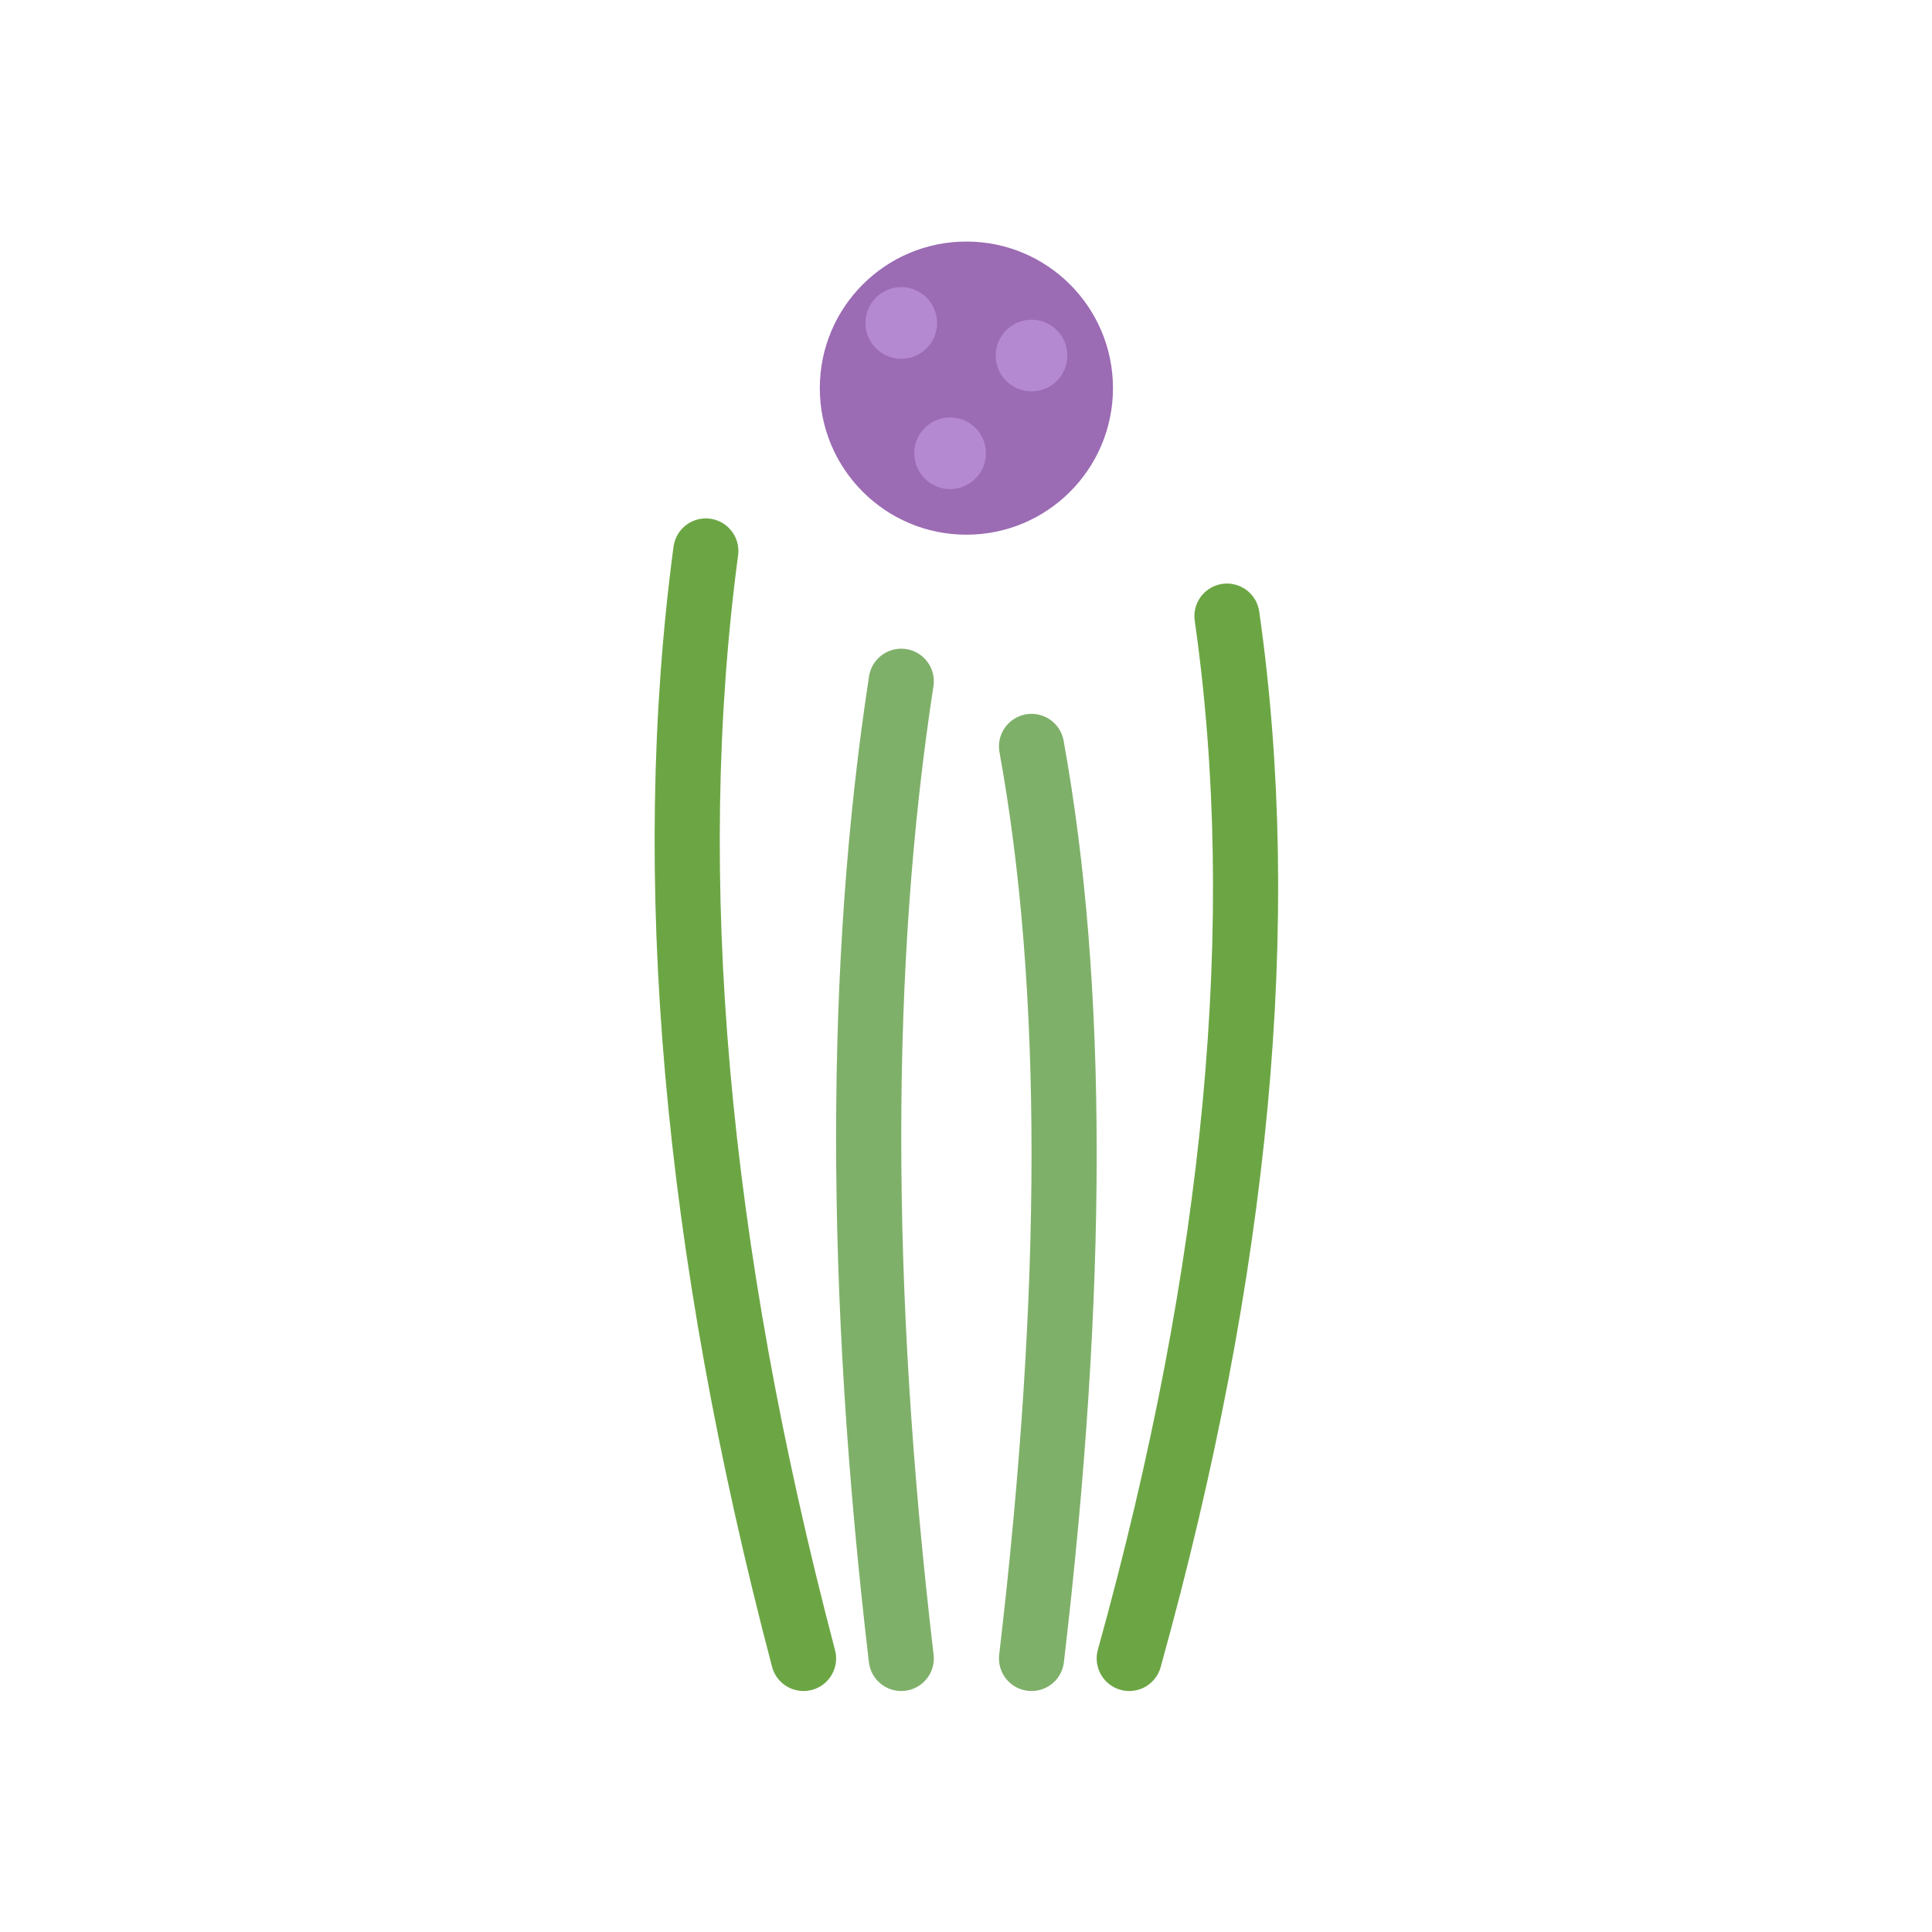
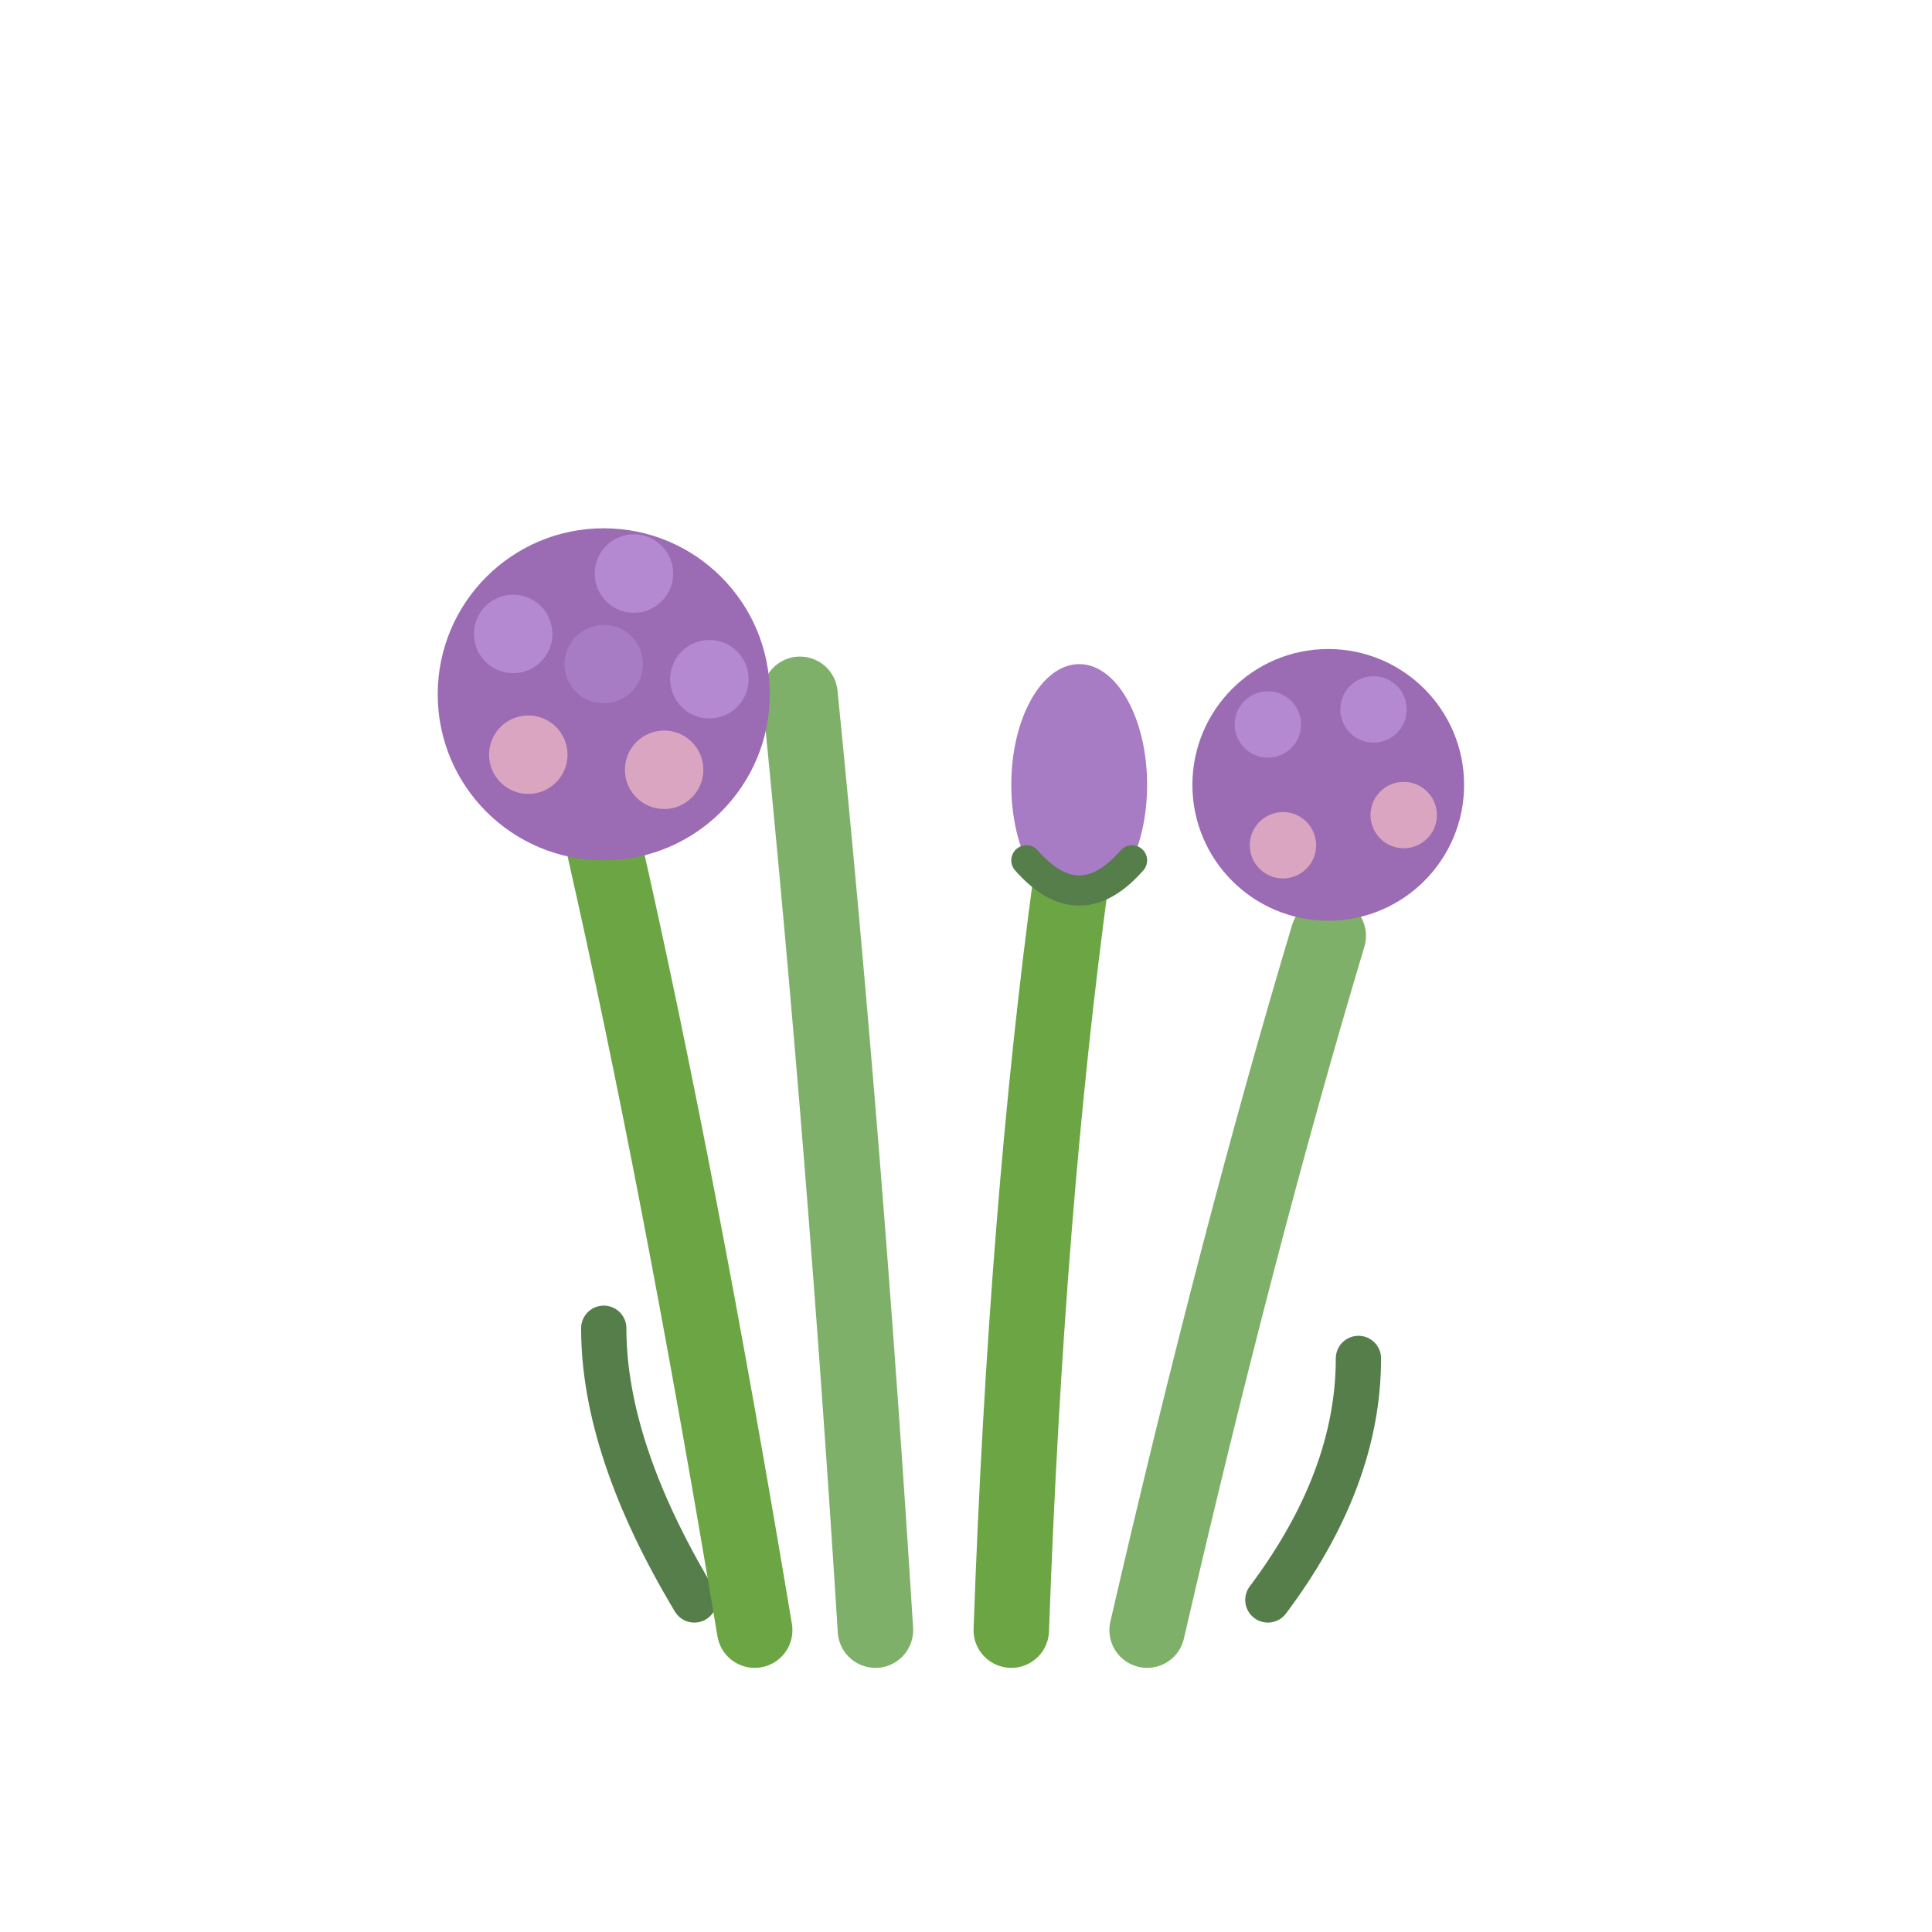
<svg xmlns="http://www.w3.org/2000/svg" viewBox="0 0 128 128">
-   <g transform="translate(-5.03 -2.34) scale(1.079)">
-     <path d="M54 104 Q44 66 48 36" fill="none" stroke="#6CA644" stroke-width="4" stroke-linecap="round" />
-     <path d="M74 104 Q84 68 80 40" fill="none" stroke="#6CA644" stroke-width="4" stroke-linecap="round" />
-     <path d="M60 104 Q56 70 60 44" fill="none" stroke="#7FB069" stroke-width="4" stroke-linecap="round" />
-     <path d="M68 104 Q72 70 68 48" fill="none" stroke="#7FB069" stroke-width="4" stroke-linecap="round" />
-     <circle cx="64" cy="26" r="9" fill="#9B6BB3" />
-     <circle cx="60" cy="22" r="2.2" fill="#B589D1" />
-     <circle cx="68" cy="24" r="2.2" fill="#B589D1" />
-     <circle cx="63" cy="30" r="2.2" fill="#B589D1" />
-   </g>
+   <path d="M46 106 Q40 96 40 88" fill="none" stroke="#557E4A" stroke-width="3" stroke-linecap="round" />
+   <path d="M84 106 Q90 98 90 90" fill="none" stroke="#557E4A" stroke-width="3" stroke-linecap="round" />
+   <path d="M50 108 Q45 78 40 56" fill="none" stroke="#6CA644" stroke-width="5" stroke-linecap="round" />
+   <path d="M58 108 Q56 76 53 46" fill="none" stroke="#7FB069" stroke-width="5" stroke-linecap="round" />
+   <path d="M67 108 Q68 80 71 58" fill="none" stroke="#6CA644" stroke-width="5" stroke-linecap="round" />
+   <path d="M76 108 Q82 82 88 62" fill="none" stroke="#7FB069" stroke-width="5" stroke-linecap="round" />
+   <ellipse cx="71.5" cy="52" rx="4.5" ry="8" fill="#A87CC4" />
+   <path d="M68 57 Q71.5 61 75 57" fill="none" stroke="#557E4A" stroke-width="2" stroke-linecap="round" />
+   <circle cx="40" cy="46" r="11" fill="#9B6BB3" />
+   <circle cx="34" cy="42" r="2.6" fill="#B589D1" />
+   <circle cx="42" cy="38" r="2.6" fill="#B589D1" />
+   <circle cx="47" cy="45" r="2.6" fill="#B589D1" />
+   <circle cx="35" cy="50" r="2.6" fill="#D9A5C0" />
+   <circle cx="44" cy="51" r="2.6" fill="#D9A5C0" />
+   <circle cx="40" cy="44" r="2.6" fill="#A87CC4" />
+   <circle cx="88" cy="52" r="9" fill="#9B6BB3" />
+   <circle cx="84" cy="48" r="2.2" fill="#B589D1" />
+   <circle cx="91" cy="47" r="2.2" fill="#B589D1" />
+   <circle cx="93" cy="54" r="2.2" fill="#D9A5C0" />
+   <circle cx="85" cy="56" r="2.2" fill="#D9A5C0" />
</svg>
